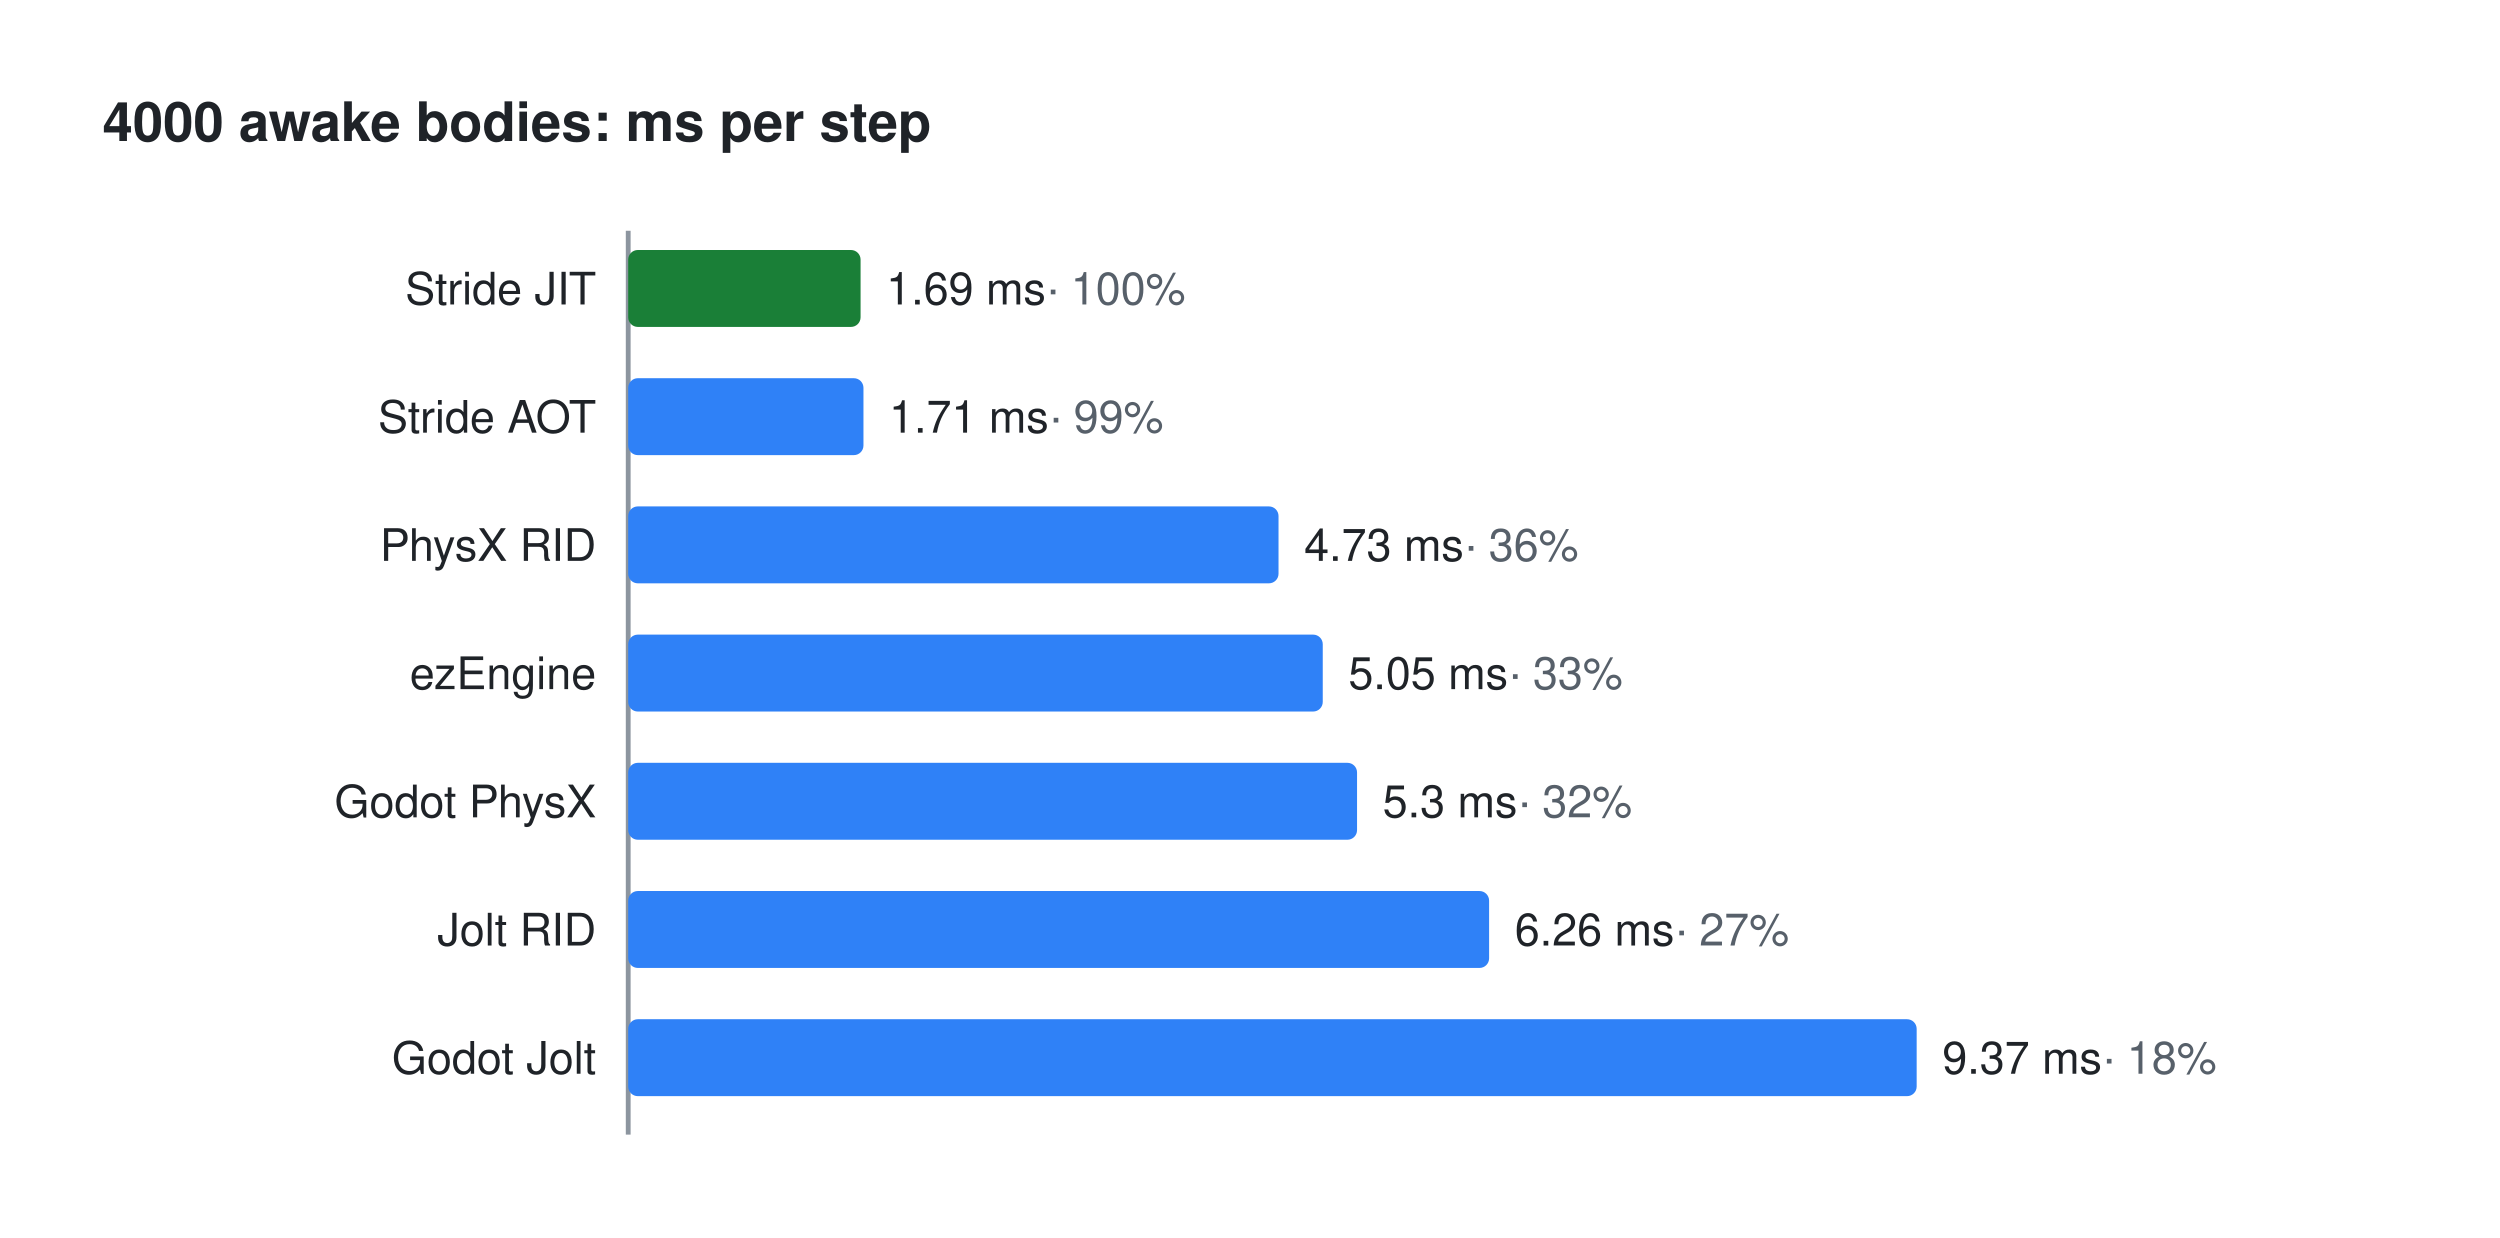
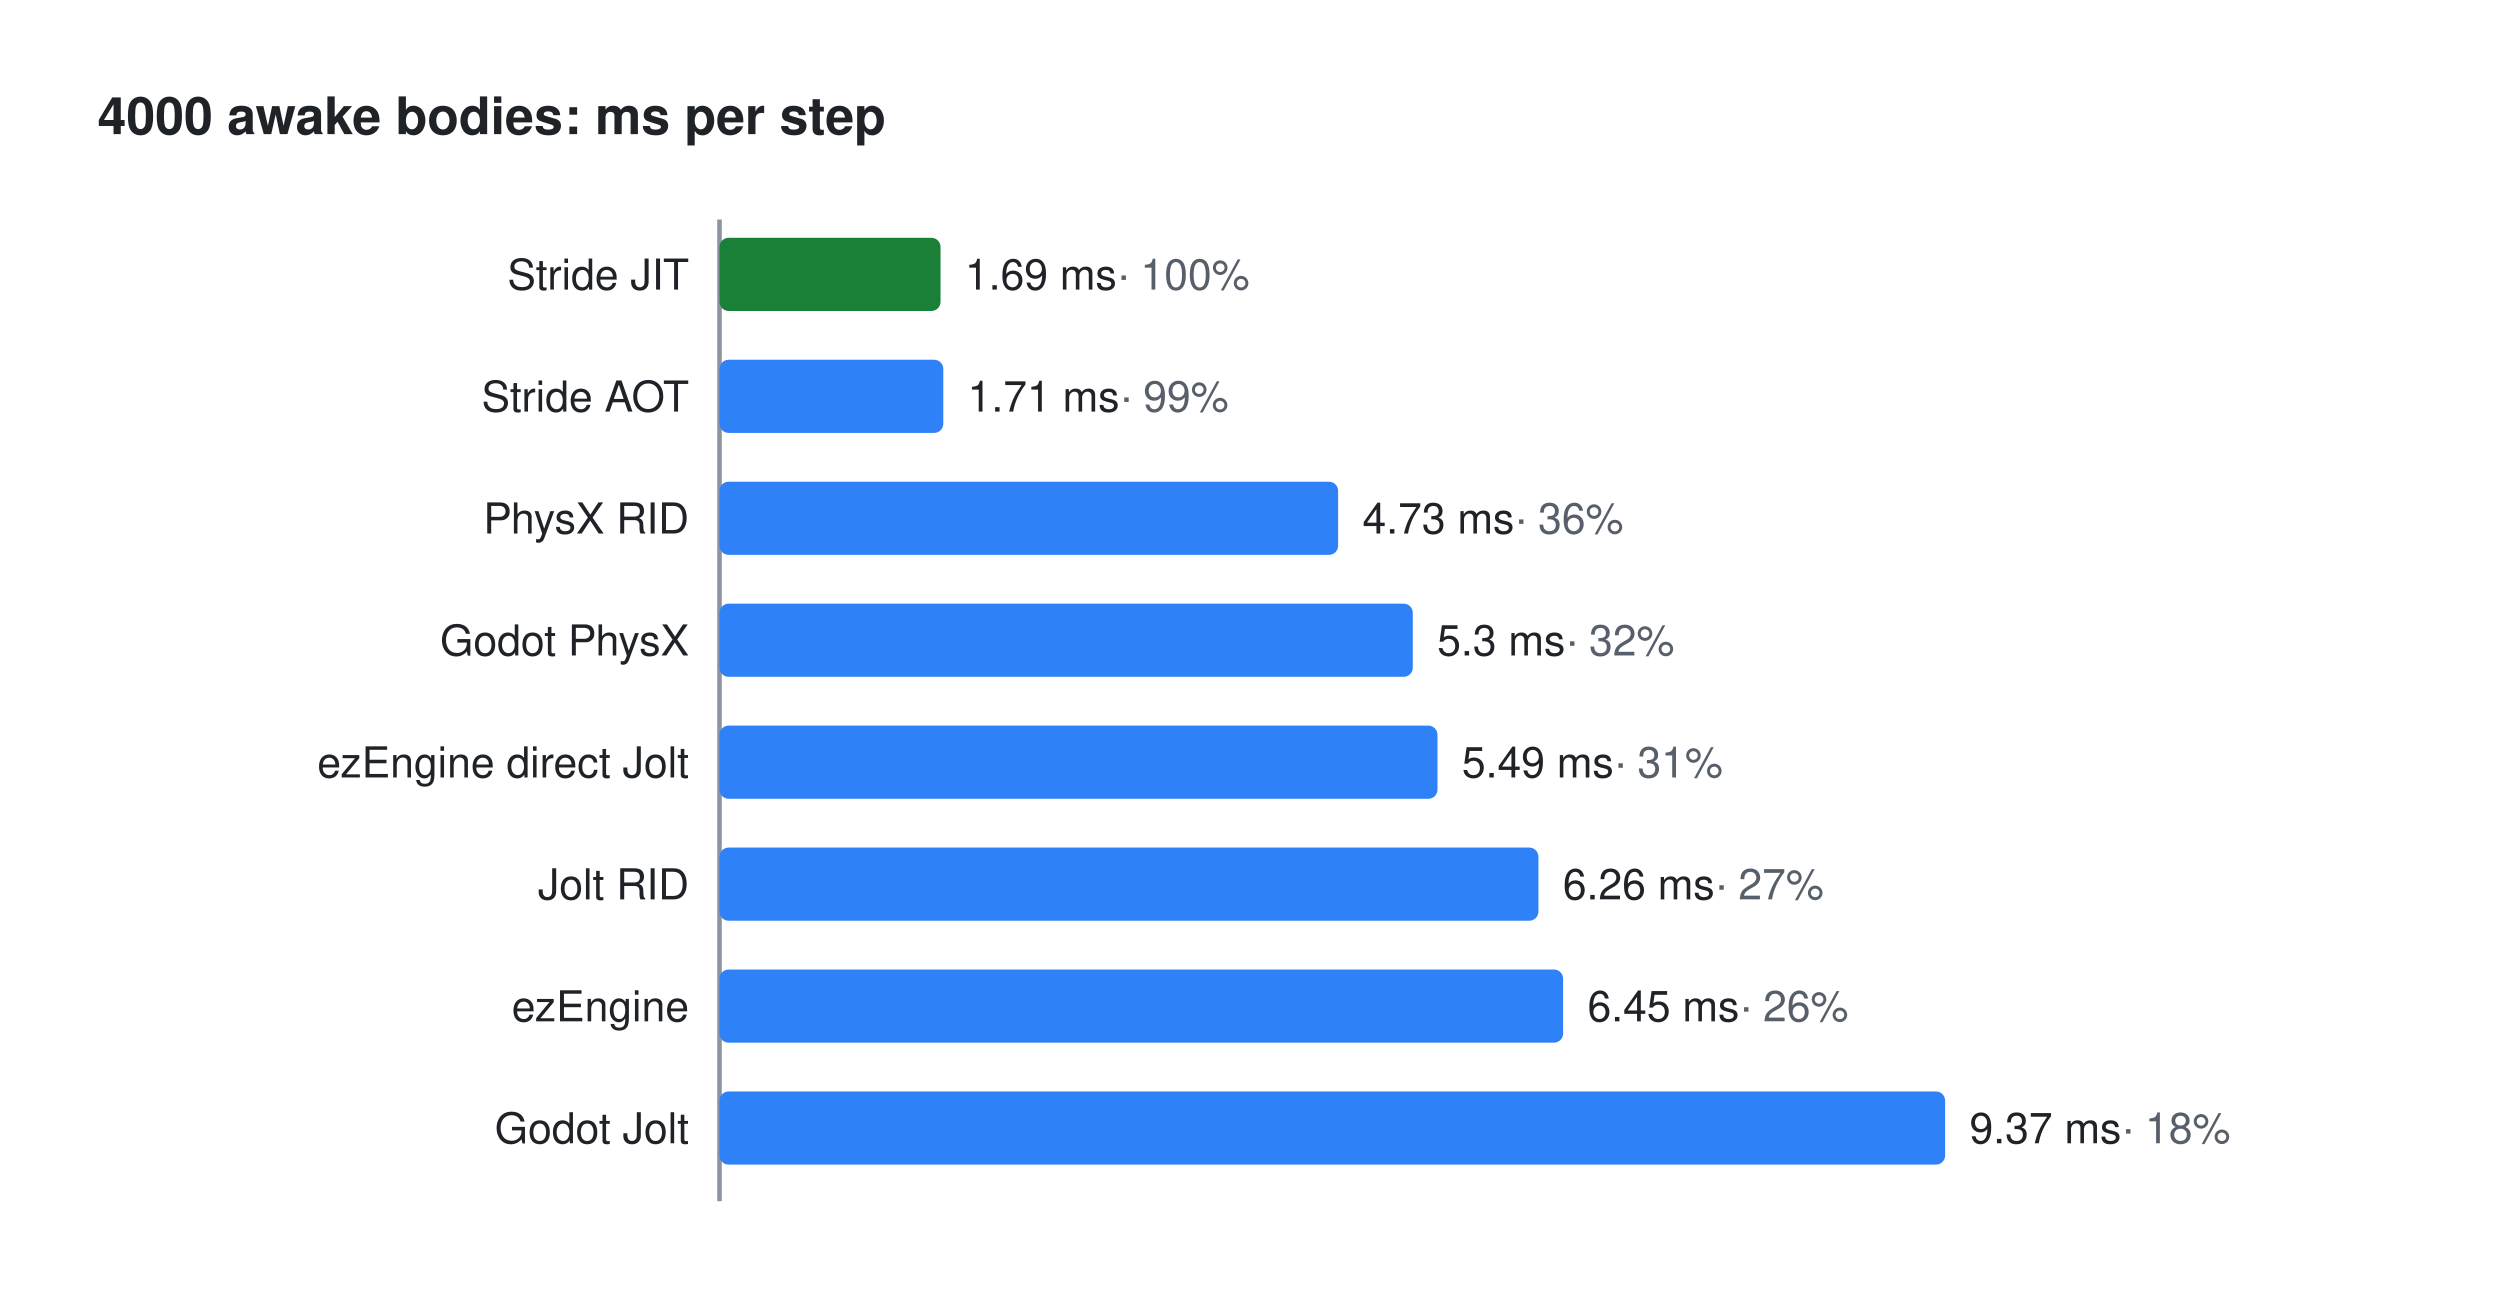
- <svg xmlns="http://www.w3.org/2000/svg" width="780" height="386" viewBox="0 0 780 386" font-family="Segoe UI, Helvetica, Arial, sans-serif">
+ <svg xmlns="http://www.w3.org/2000/svg" width="820" height="426" viewBox="0 0 820 426" font-family="Segoe UI, Helvetica, Arial, sans-serif">
  <style>.t{fill:#1f2328}.m{fill:#57606a}.ax{stroke:#8c959f}.bar{fill:#2f81f7}.best{fill:#1a7f37}@media (prefers-color-scheme:dark){.t{fill:#e6edf3}.m{fill:#9198a1}.ax{stroke:#6e7681}.best{fill:#3fb950}}</style>
  <text x="32" y="44" font-size="17" font-weight="600" class="t">4000 awake bodies: ms per step</text>
-   <line x1="196" y1="72" x2="196" y2="354" class="ax" stroke-width="1.5" />
-   <text x="186" y="95" font-size="14" text-anchor="end" class="t">Stride JIT</text>
-   <rect x="196" y="78" width="72.5" height="24" rx="3" class="best" />
-   <text x="276.5" y="95" font-size="14" class="t">1.69 ms<tspan class="m"> · 100%</tspan>
+   <line x1="236" y1="72" x2="236" y2="394" class="ax" stroke-width="1.5" />
+   <text x="226" y="95" font-size="14" text-anchor="end" class="t">Stride JIT</text>
+   <rect x="236" y="78" width="72.5" height="24" rx="3" class="best" />
+   <text x="316.5" y="95" font-size="14" class="t">1.69 ms<tspan class="m"> · 100%</tspan>
  </text>
-   <text x="186" y="135" font-size="14" text-anchor="end" class="t">Stride AOT</text>
-   <rect x="196" y="118" width="73.4" height="24" rx="3" class="bar" />
-   <text x="277.4" y="135" font-size="14" class="t">1.71 ms<tspan class="m"> · 99%</tspan>
+   <text x="226" y="135" font-size="14" text-anchor="end" class="t">Stride AOT</text>
+   <rect x="236" y="118" width="73.4" height="24" rx="3" class="bar" />
+   <text x="317.4" y="135" font-size="14" class="t">1.71 ms<tspan class="m"> · 99%</tspan>
  </text>
-   <text x="186" y="175" font-size="14" text-anchor="end" class="t">PhysX RID</text>
-   <rect x="196" y="158" width="202.9" height="24" rx="3" class="bar" />
-   <text x="406.9" y="175" font-size="14" class="t">4.73 ms<tspan class="m"> · 36%</tspan>
+   <text x="226" y="175" font-size="14" text-anchor="end" class="t">PhysX RID</text>
+   <rect x="236" y="158" width="202.9" height="24" rx="3" class="bar" />
+   <text x="446.9" y="175" font-size="14" class="t">4.73 ms<tspan class="m"> · 36%</tspan>
  </text>
-   <text x="186" y="215" font-size="14" text-anchor="end" class="t">ezEngine</text>
-   <rect x="196" y="198" width="216.7" height="24" rx="3" class="bar" />
-   <text x="420.7" y="215" font-size="14" class="t">5.05 ms<tspan class="m"> · 33%</tspan>
+   <text x="226" y="215" font-size="14" text-anchor="end" class="t">Godot PhysX</text>
+   <rect x="236" y="198" width="227.4" height="24" rx="3" class="bar" />
+   <text x="471.4" y="215" font-size="14" class="t">5.3 ms<tspan class="m"> · 32%</tspan>
  </text>
-   <text x="186" y="255" font-size="14" text-anchor="end" class="t">Godot PhysX</text>
-   <rect x="196" y="238" width="227.4" height="24" rx="3" class="bar" />
-   <text x="431.4" y="255" font-size="14" class="t">5.3 ms<tspan class="m"> · 32%</tspan>
+   <text x="226" y="255" font-size="14" text-anchor="end" class="t">ezEngine direct Jolt</text>
+   <rect x="236" y="238" width="235.5" height="24" rx="3" class="bar" />
+   <text x="479.5" y="255" font-size="14" class="t">5.49 ms<tspan class="m"> · 31%</tspan>
  </text>
-   <text x="186" y="295" font-size="14" text-anchor="end" class="t">Jolt RID</text>
-   <rect x="196" y="278" width="268.6" height="24" rx="3" class="bar" />
-   <text x="472.6" y="295" font-size="14" class="t">6.26 ms<tspan class="m"> · 27%</tspan>
+   <text x="226" y="295" font-size="14" text-anchor="end" class="t">Jolt RID</text>
+   <rect x="236" y="278" width="268.6" height="24" rx="3" class="bar" />
+   <text x="512.6" y="295" font-size="14" class="t">6.26 ms<tspan class="m"> · 27%</tspan>
  </text>
-   <text x="186" y="335" font-size="14" text-anchor="end" class="t">Godot Jolt</text>
-   <rect x="196" y="318" width="402.0" height="24" rx="3" class="bar" />
-   <text x="606.0" y="335" font-size="14" class="t">9.37 ms<tspan class="m"> · 18%</tspan>
+   <text x="226" y="335" font-size="14" text-anchor="end" class="t">ezEngine</text>
+   <rect x="236" y="318" width="276.7" height="24" rx="3" class="bar" />
+   <text x="520.7" y="335" font-size="14" class="t">6.45 ms<tspan class="m"> · 26%</tspan>
+   </text>
+   <text x="226" y="375" font-size="14" text-anchor="end" class="t">Godot Jolt</text>
+   <rect x="236" y="358" width="402.0" height="24" rx="3" class="bar" />
+   <text x="646.0" y="375" font-size="14" class="t">9.37 ms<tspan class="m"> · 18%</tspan>
  </text>
</svg>
